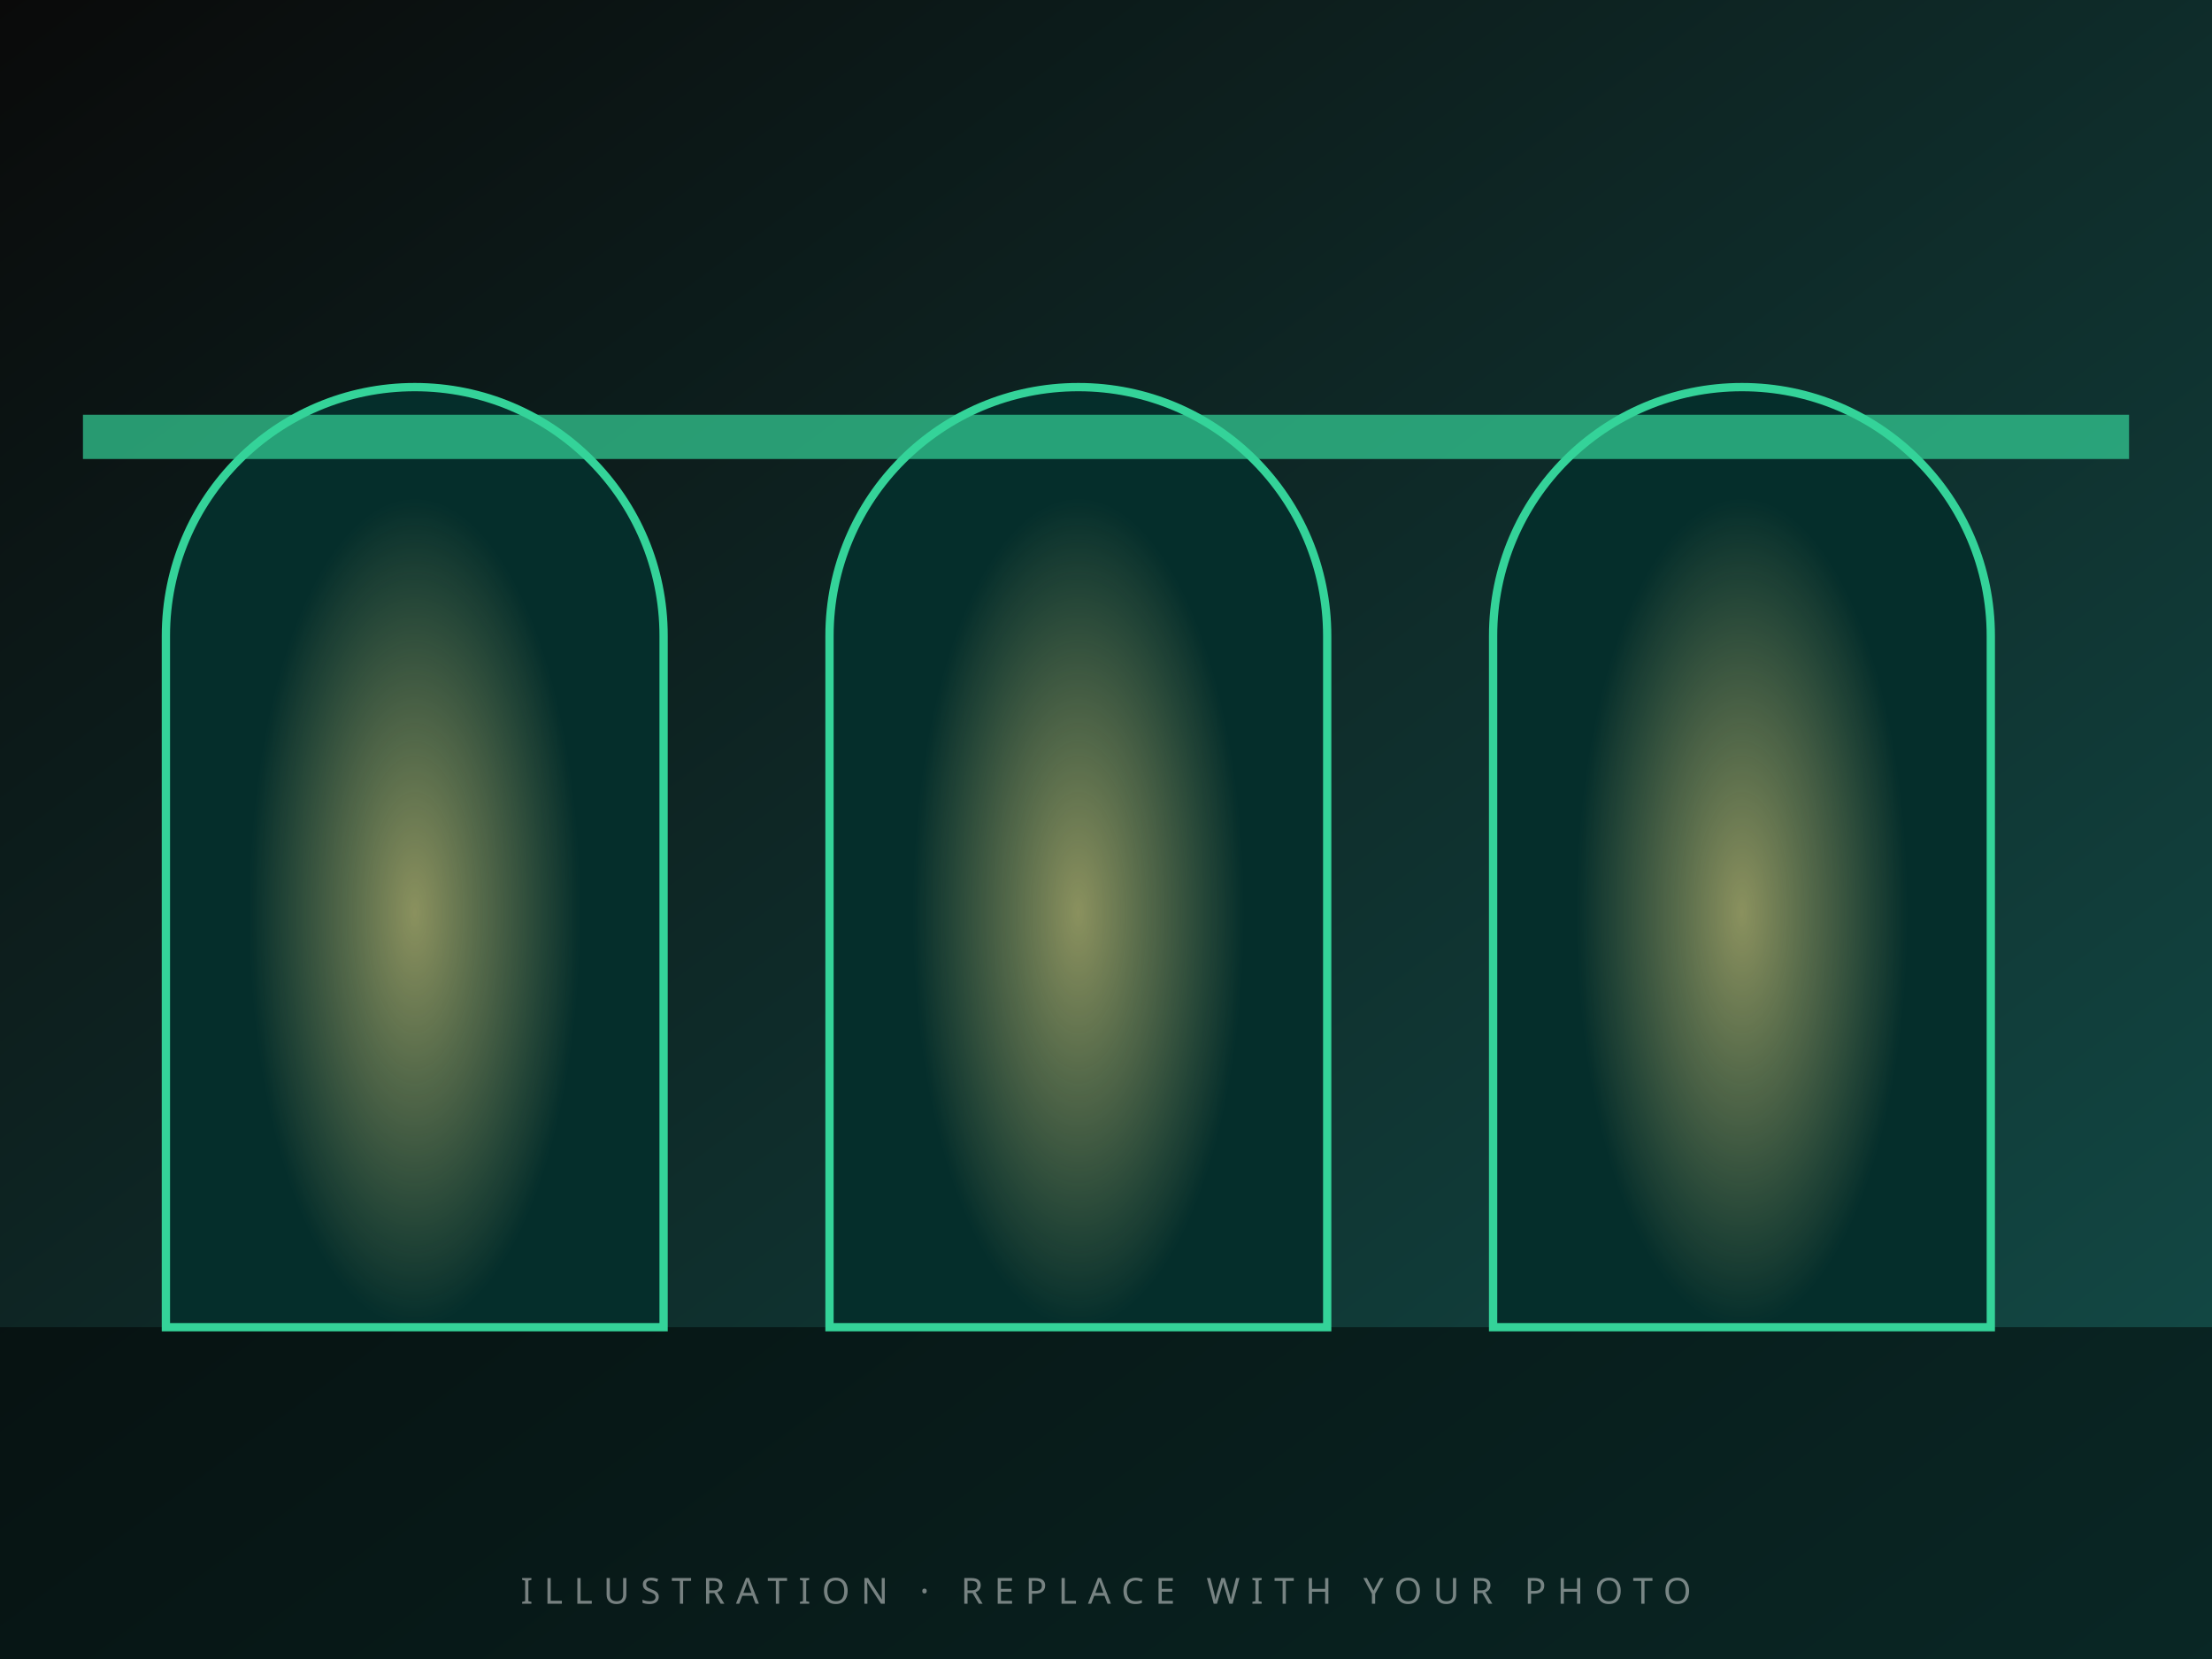
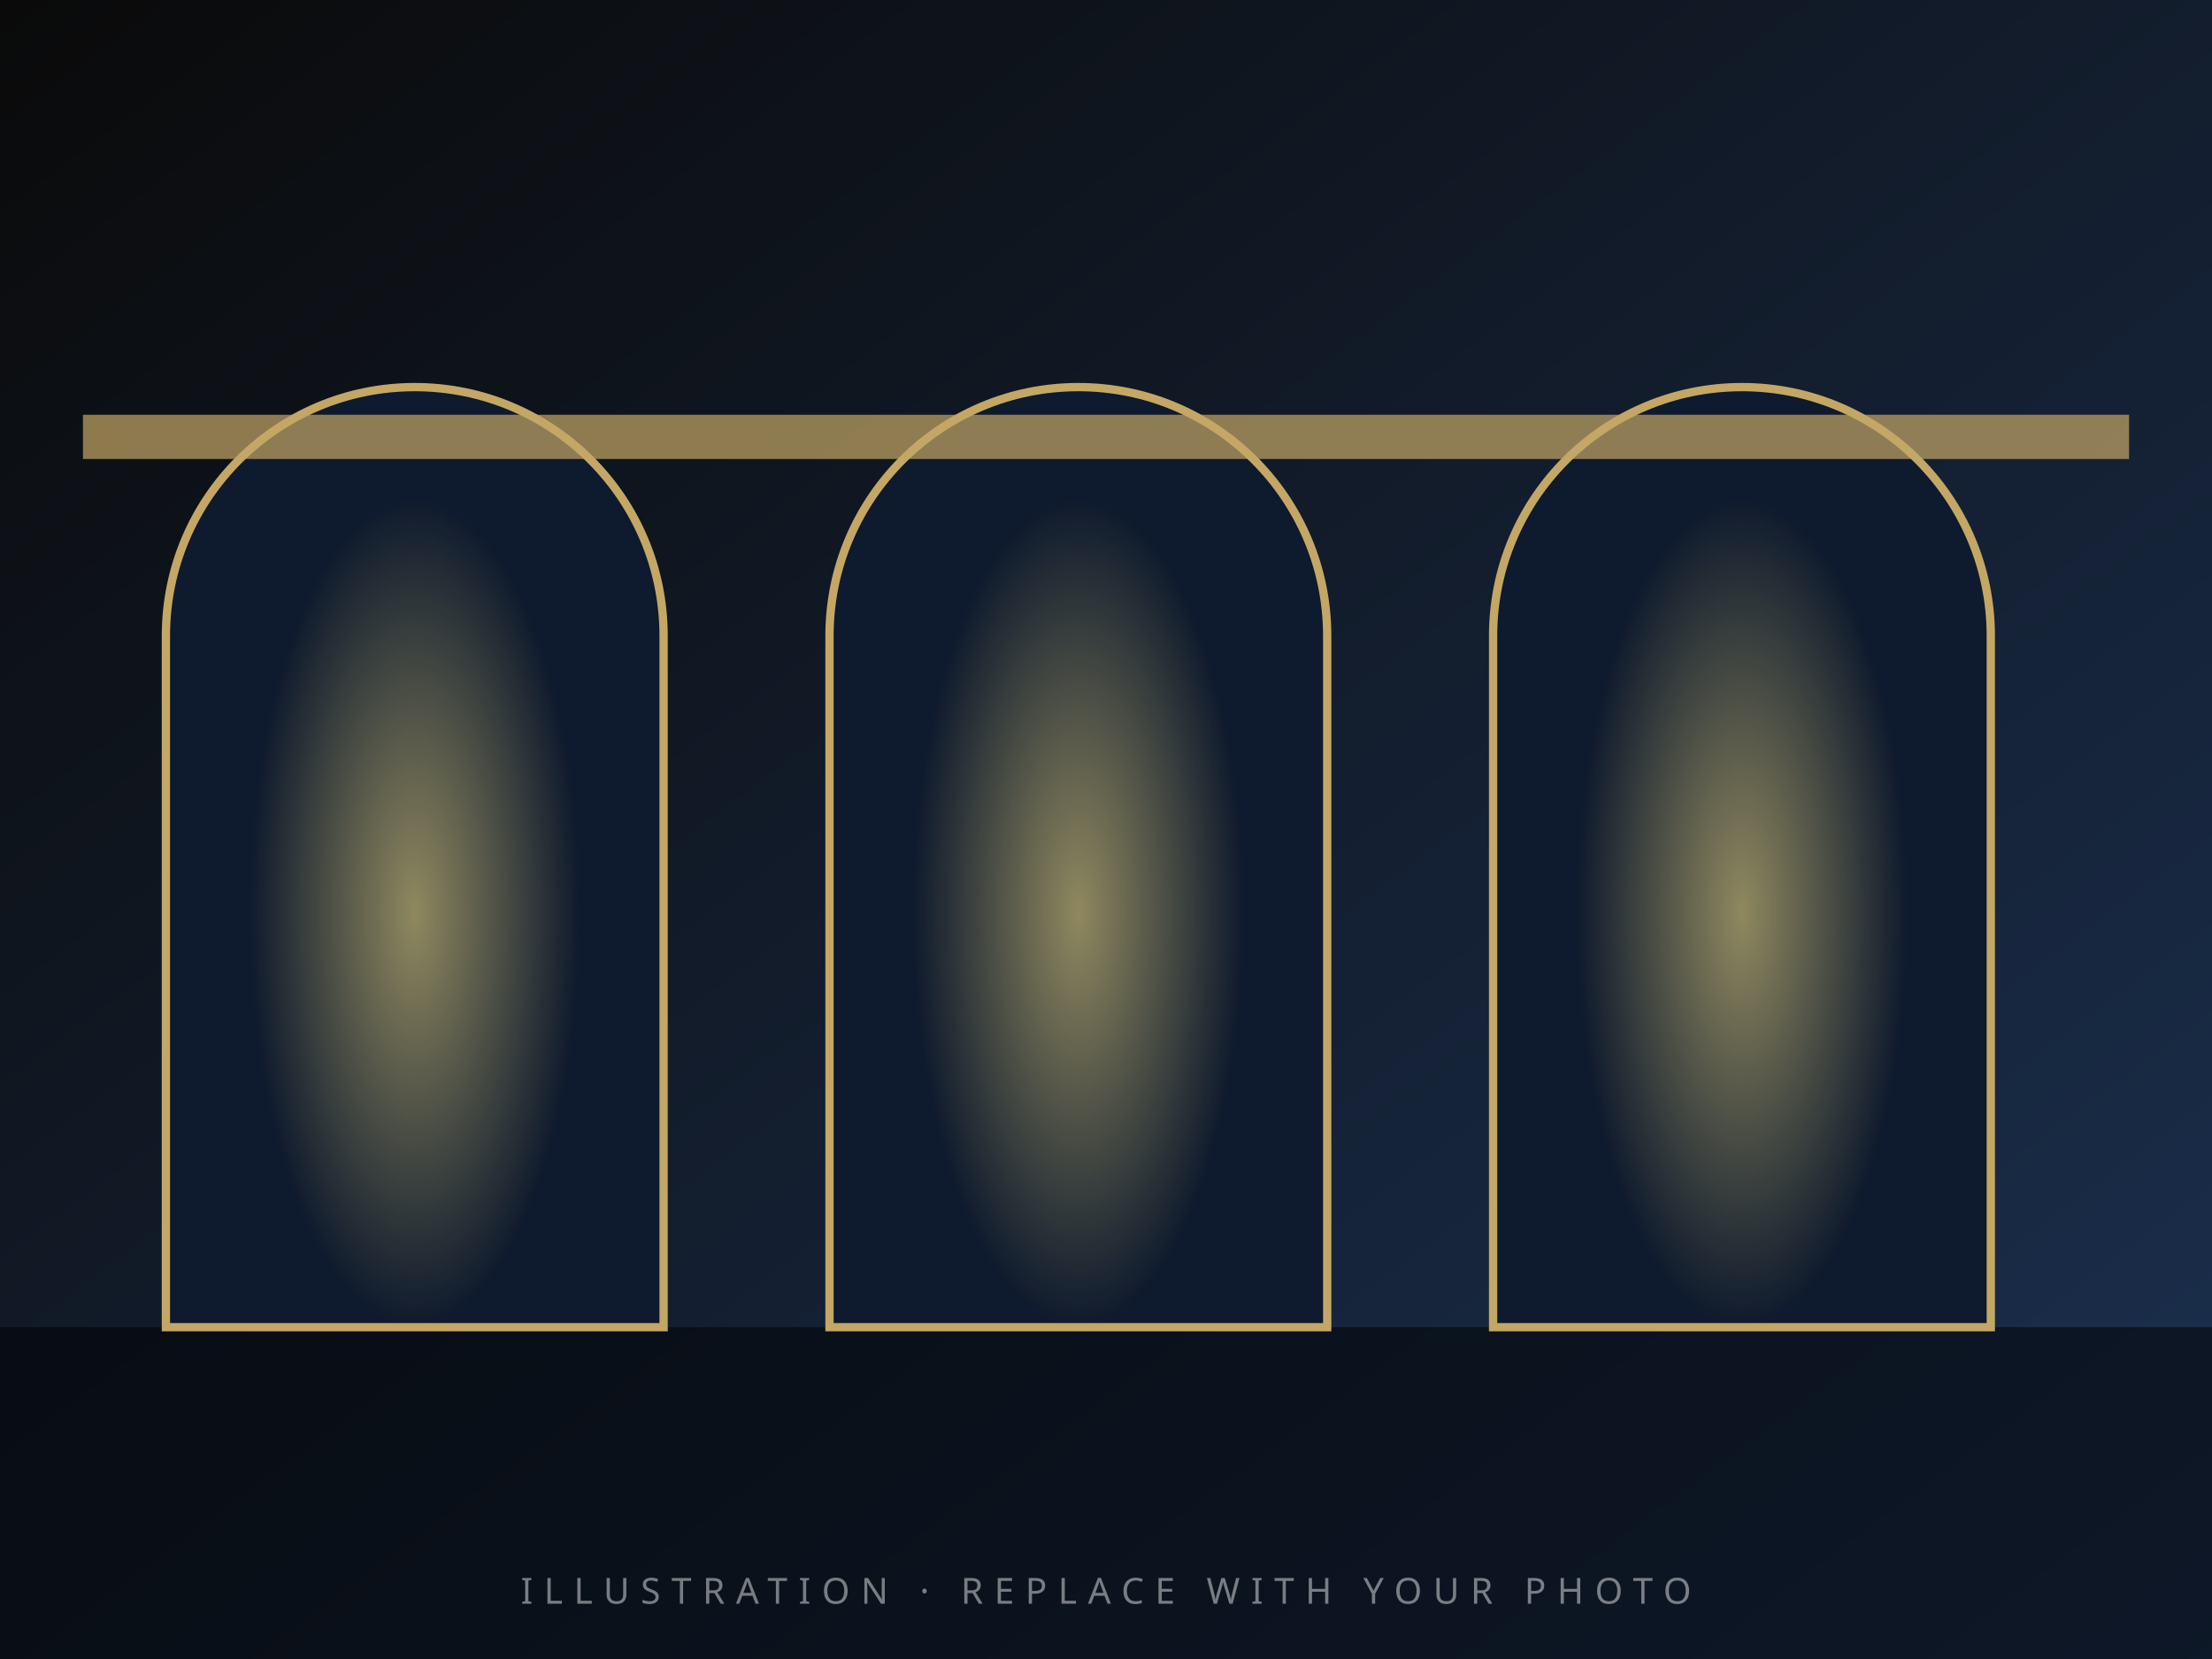
<svg xmlns="http://www.w3.org/2000/svg" viewBox="0 0 800 600" role="img" aria-label="Illustration of arched corridors">
  <defs>
    <linearGradient id="g" x1="0" y1="0" x2="1" y2="1">
      <stop offset="0" stop-color="#0a0a0a" />
-       <stop offset="1" stop-color="#134e4a" />
+       <stop offset="1" stop-color="#1b3050" />
    </linearGradient>
    <linearGradient id="e" x1="0" y1="0" x2="0" y2="1">
-       <stop offset="0" stop-color="#34d399" />
-       <stop offset="1" stop-color="#047857" />
+       <stop offset="0" stop-color="#c4a765" />
+       <stop offset="1" stop-color="#7c6427" />
    </linearGradient>
    <linearGradient id="w" x1="0" y1="0" x2="1" y2="0">
      <stop offset="0" stop-color="#5b3a1e" />
      <stop offset="1" stop-color="#8a5a2b" />
    </linearGradient>
    <radialGradient id="l" cx=".5" cy=".5" r=".5">
      <stop offset="0" stop-color="#fde68a" stop-opacity=".9" />
      <stop offset="1" stop-color="#fde68a" stop-opacity="0" />
    </radialGradient>
  </defs>
  <rect width="800" height="600" fill="url(#g)" />
  <rect y="480" width="800" height="120" fill="#000" opacity=".5" />
-   <path d="M60 480V230a90 90 0 0 1 180 0V480z" fill="#052e2b" stroke="#34d399" stroke-width="3" />
+   <path d="M60 480V230a90 90 0 0 1 180 0V480z" fill="#0e1a2d" stroke="#c4a765" stroke-width="3" />
  <path d="M90 480V240a60 60 0 0 1 120 0V480z" fill="url(#l)" opacity=".6" />
-   <path d="M300 480V230a90 90 0 0 1 180 0V480z" fill="#052e2b" stroke="#34d399" stroke-width="3" />
+   <path d="M300 480V230a90 90 0 0 1 180 0V480z" fill="#0e1a2d" stroke="#c4a765" stroke-width="3" />
  <path d="M330 480V240a60 60 0 0 1 120 0V480z" fill="url(#l)" opacity=".6" />
-   <path d="M540 480V230a90 90 0 0 1 180 0V480z" fill="#052e2b" stroke="#34d399" stroke-width="3" />
+   <path d="M540 480V230a90 90 0 0 1 180 0V480z" fill="#0e1a2d" stroke="#c4a765" stroke-width="3" />
  <path d="M570 480V240a60 60 0 0 1 120 0V480z" fill="url(#l)" opacity=".6" />
-   <rect x="30" y="150" width="740" height="16" fill="#34d399" opacity=".7" />
+   <rect x="30" y="150" width="740" height="16" fill="#c4a765" opacity=".7" />
  <text x="400" y="580" text-anchor="middle" font-family="sans-serif" font-size="13" letter-spacing="4" fill="#fff" opacity=".45">ILLUSTRATION · REPLACE WITH YOUR PHOTO</text>
</svg>
